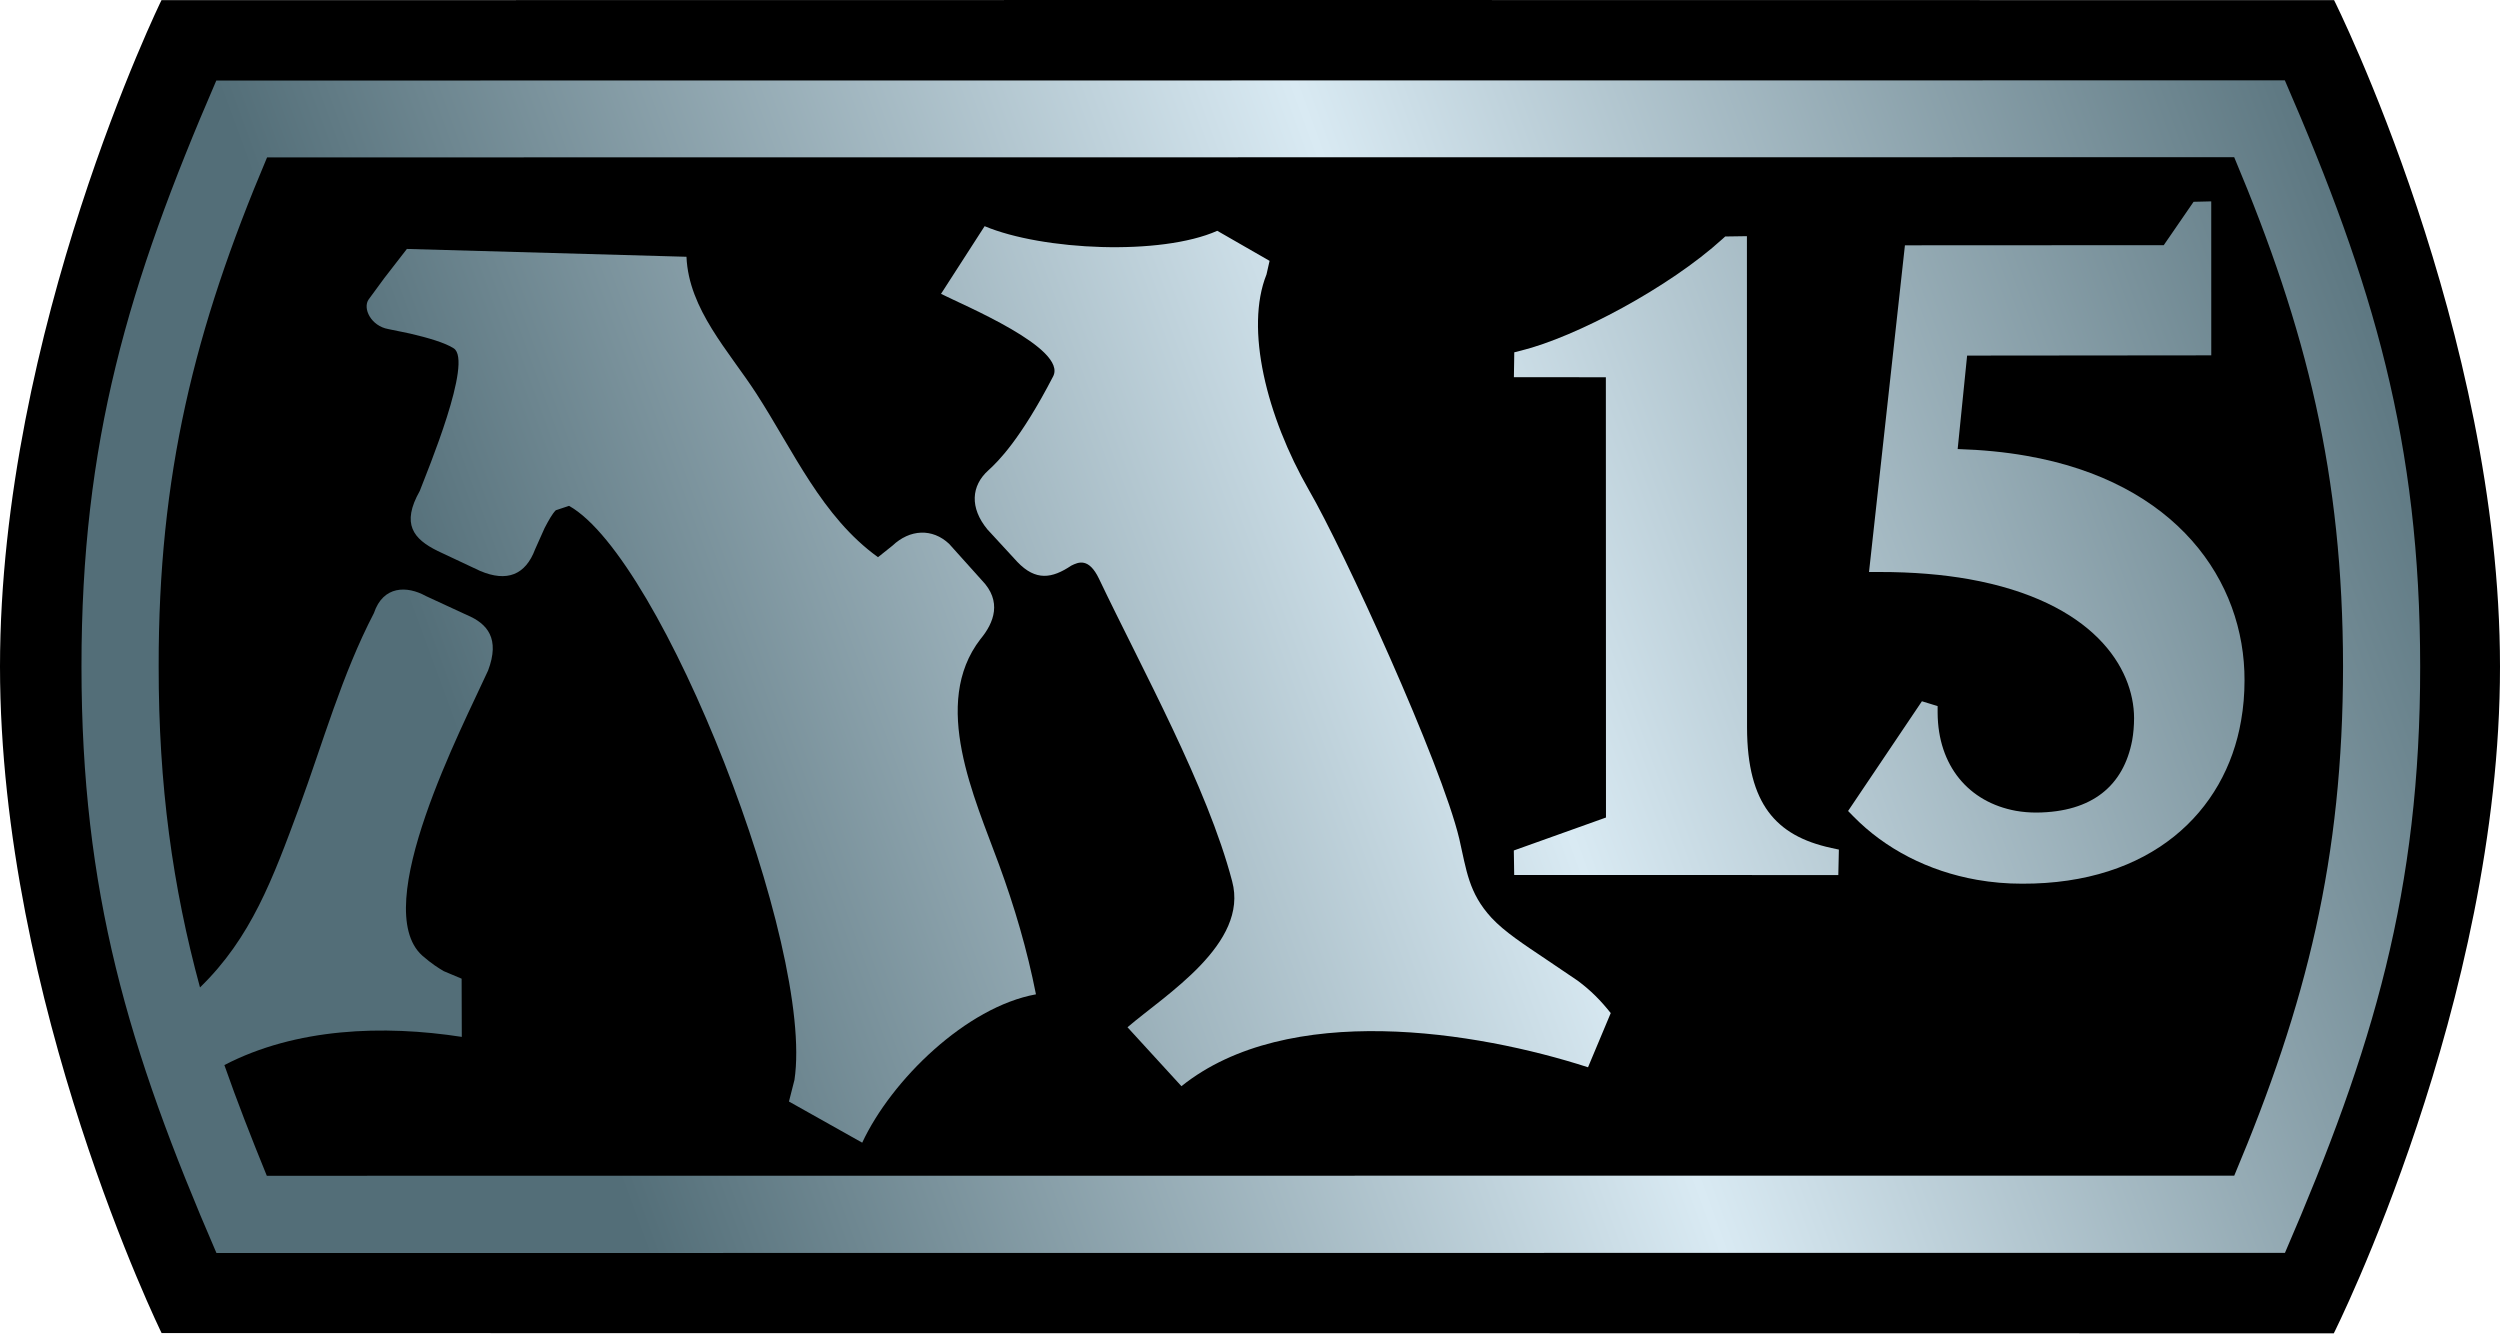
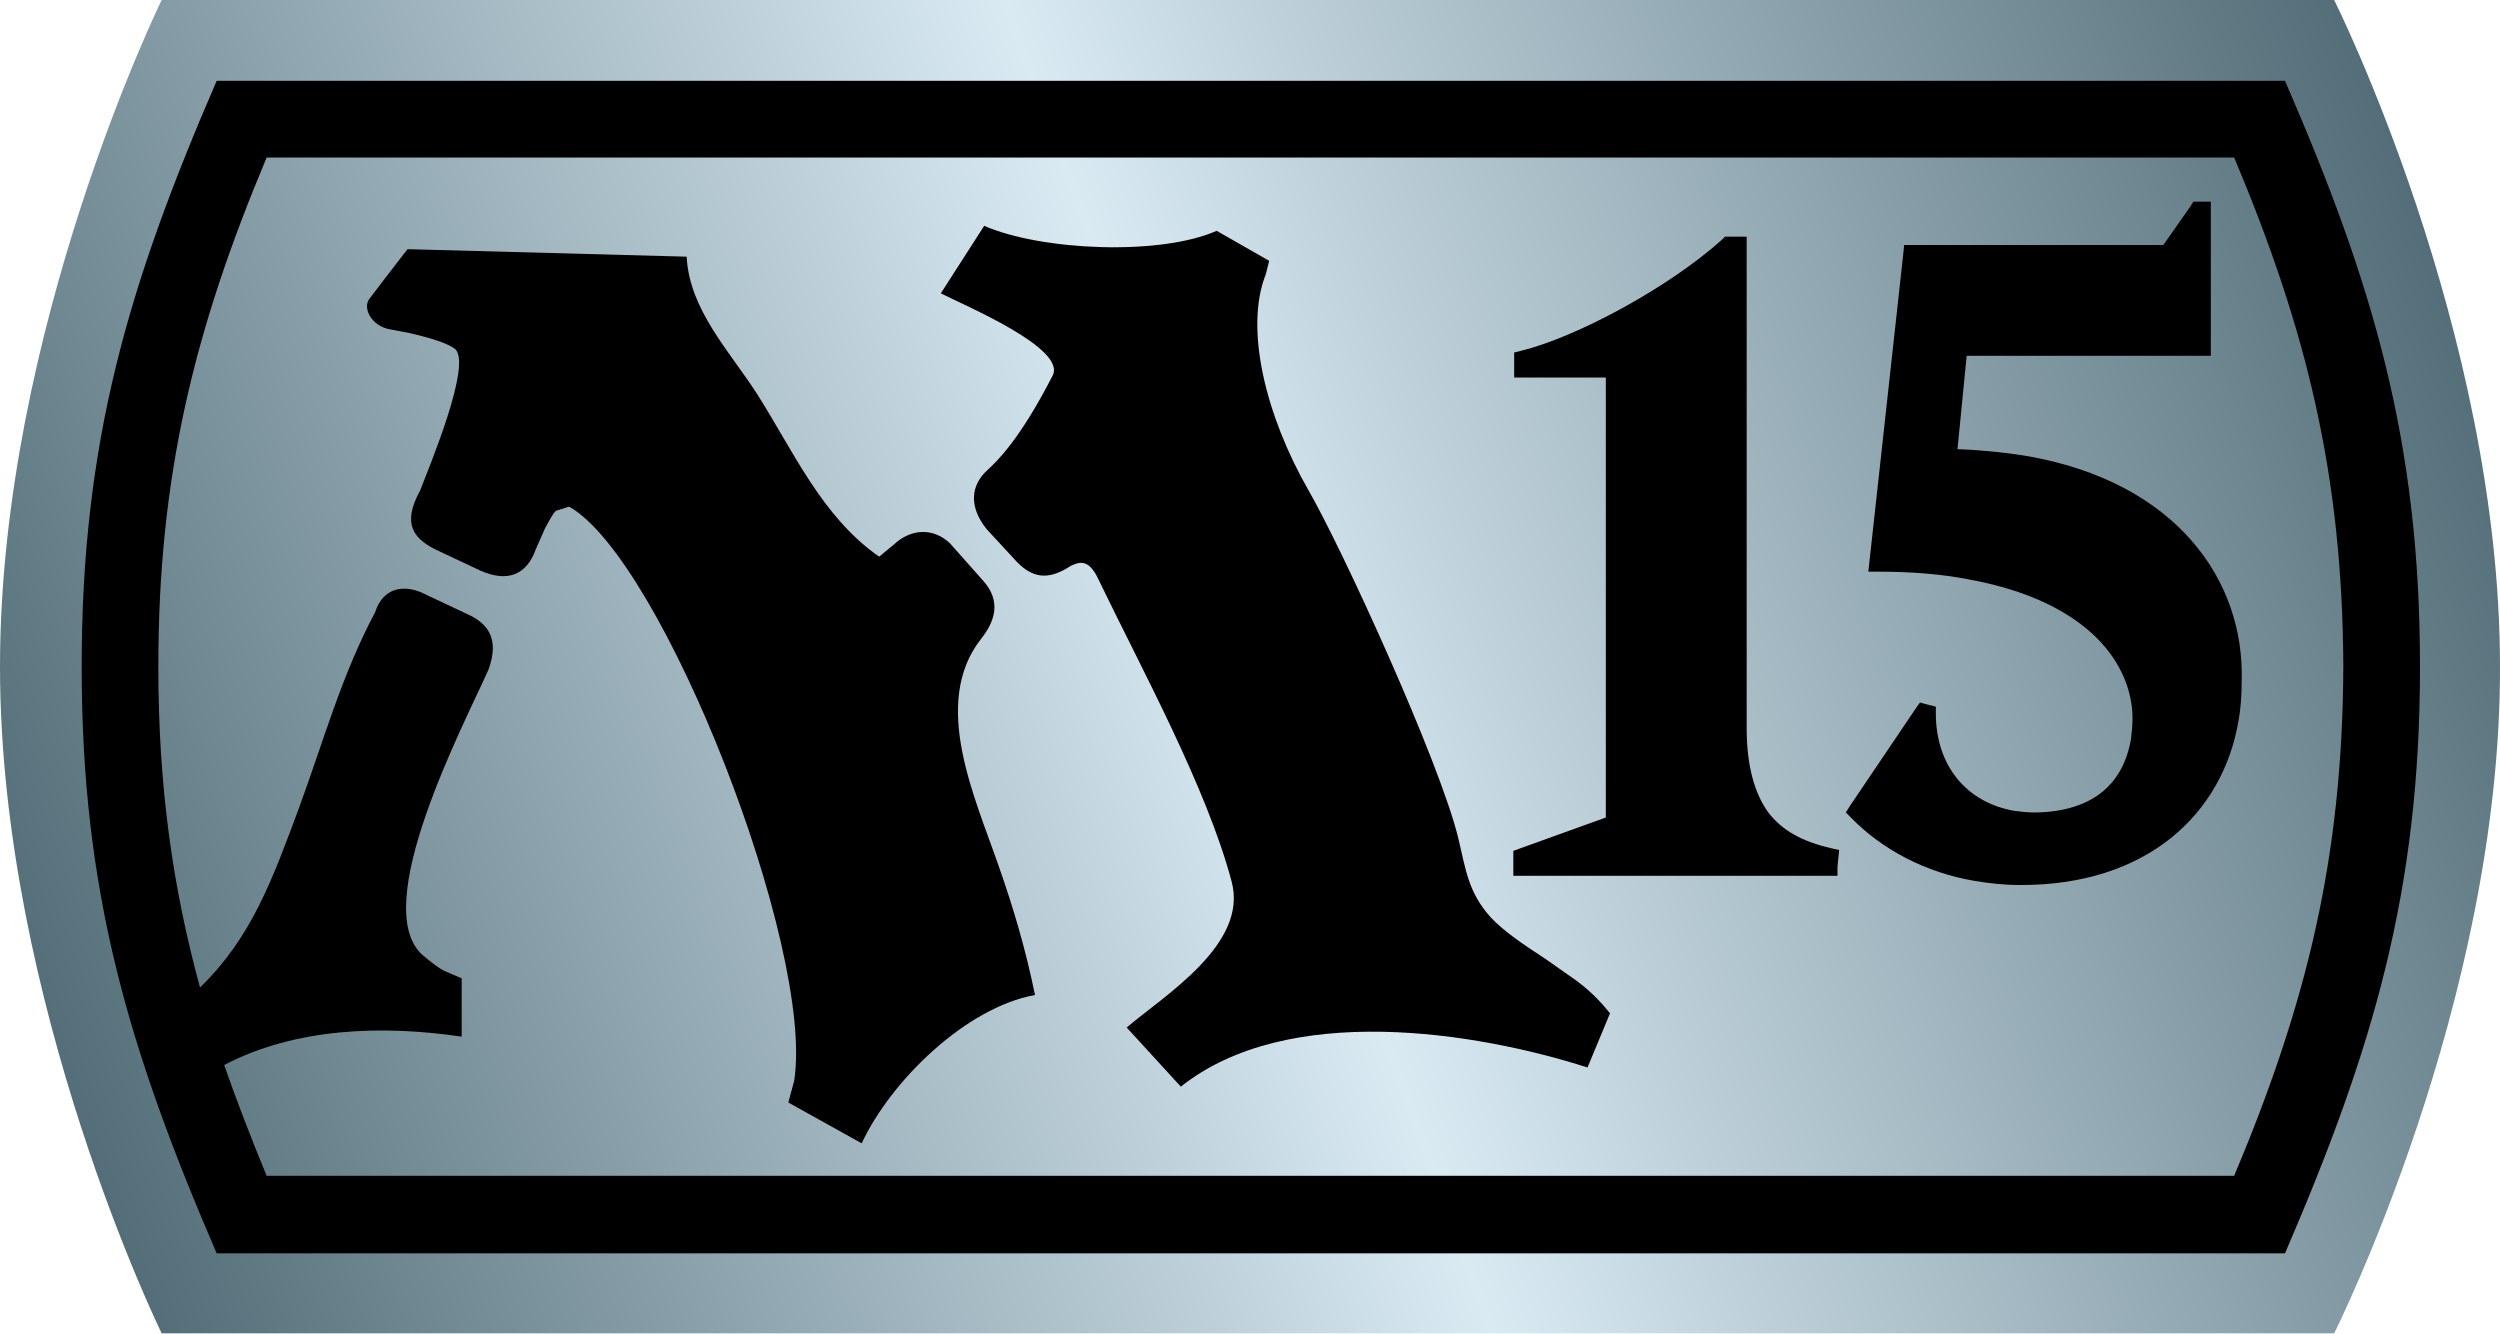
- <svg xmlns="http://www.w3.org/2000/svg" version="1.1" id="Layer_1" x="0px" y="0px" width="300px" height="160px">
-   <path d="M149.755,0L19.378,0.018c0,0-19.36,39.578-19.378,79.969c0.021,40.41,19.392,79.98,19.392,79.98      L280.056,160c0,0,19.958-39.756,19.944-79.997c-0.001-40.28-19.91-79.985-19.91-79.985L149.755,0" />
-   <linearGradient id="SVGID_3_" gradientUnits="userSpaceOnUse" x1="-1058" y1="468" x2="-1051.5" y2="469.13" gradientTransform="matrix(31.8873 -18.4112 18.4112 31.8873 25174.555 -34315.043)">
-     <stop offset="0" style="stop-color:#536e78" />
-     <stop offset="0.5" style="stop-color:#d9eaf3" />
-     <stop offset="1" style="stop-color:#536e78" />
+ <svg xmlns="http://www.w3.org/2000/svg" version="1.1" id="Layer_1" x="0px" y="0px" viewBox="0 0 300 160" style="enable-background:new 0 0 300 160;" xml:space="preserve">
+   <style type="text/css">
+ 	.st0{fill:url(#SVGID_1_);}
+ </style>
+   <linearGradient id="SVGID_1_" gradientUnits="userSpaceOnUse" x1="8.319" y1="131.851" x2="291.327" y2="28.089">
+     <stop offset="0" style="stop-color:#536E78" />
+     <stop offset="0.5" style="stop-color:#D9EAF3" />
+     <stop offset="1" style="stop-color:#536E78" />
  </linearGradient>
-   <path fill="url(#SVGID_3_)" d="M185.534,115.121c-2.601-1.749-4.996-3.301-6.557-4.989c-2.748-2.986-2.996-5.693-3.865-9.479   c-2.16-9.058-13.917-34.738-18.04-41.84c-5.1-8.889-7.692-19.396-5.092-25.879l0.369-1.63l-6.276-3.608   c-6.757,3.009-20.954,2.366-27.918-0.555l-5.233,8.121c2.671,1.357,15.216,6.552,13.449,9.915   c-3.926,7.582-6.615,10.216-7.77,11.264c-2.066,1.857-2.248,4.488-0.119,7.082l3.596,3.903c2.217,2.327,4.177,1.986,6.469,0.453   c0.888-0.45,2.111-0.961,3.324,1.553c5.161,10.837,13.014,24.973,15.984,36.312c2.031,7.501-8.029,13.641-12.556,17.526   l6.473,7.073c12.761-10.225,35.368-6.61,48.791-2.27l2.725-6.502c-1.19-1.501-2.39-2.721-3.963-3.886L185.534,115.121z" />
-   <path fill="url(#SVGID_3_)" d="M117.652,76.696c1.642-1.972,2.621-4.544,0.158-7.075l-3.919-4.363c-2.012-1.888-4.703-1.756-6.79,0.217   l-1.741,1.389c-6.742-4.86-10.124-12.72-14.602-19.642c-3.271-5.056-8.12-10.107-8.381-16.409l-33.55-0.94l-2.723,3.515   l-1.862,2.538c-0.757,1.078,0.284,3.199,2.362,3.564l2.613,0.54c2.136,0.497,4.212,1.105,5.226,1.768   c2.362,1.505-3.168,14.738-4.074,17.122c-2.237,3.965-0.774,5.756,2.164,7.202l5.076,2.387c3.234,1.376,5.454,0.475,6.603-2.592   l1.137-2.545c0.486-0.923,0.906-1.697,1.348-2.143l1.589-0.527c11.219,6.293,29.456,52.971,27.048,68.893l-0.659,2.588l8.79,4.937   c3.514-7.533,12.497-16.285,20.85-17.801c-1.068-5.395-2.559-10.46-4.442-15.594C116.956,95.744,111.675,84.442,117.652,76.696z" />
-   <path fill="url(#SVGID_3_)" d="M290.421,79.983c-0.009-26.962-5.605-45.868-16.24-70.342L25.957,9.663   C15.366,34.154,9.769,53.026,9.778,79.988c0.002,27.001,5.573,45.821,16.195,70.373l248.223-0.02   C284.794,125.811,290.43,106.946,290.421,79.983z M268.111,141.077l-236.094,0.016c-1.863-4.565-3.588-8.986-5.093-13.286   c8.59-4.462,19.086-4.835,28.491-3.381l-0.02-6.985l-2.144-0.903c-0.586-0.345-1.426-0.856-2.581-1.867   c-6.452-5.817,4.859-27.518,7.9-34.207c1.443-3.823-0.059-5.621-2.543-6.663l-4.933-2.281c-2.246-1.243-5.114-1.264-6.224,2.052   c-3.86,7.433-6.089,15.477-8.97,23.324c-3.17,8.563-5.749,15.616-11.9,21.597c-3.283-12.081-4.976-24.245-4.96-38.53   c-0.034-22.931,4.267-40.417,13.009-61.076l236.055-0.022c8.714,20.704,13.034,38.133,13.061,61.103   C281.147,102.971,276.813,120.411,268.111,141.077z" />
-   <path fill="url(#SVGID_3_)" d="M220.665,101.951l-0.899-0.193c-3.459-0.752-5.902-2.114-7.552-4.339c-1.65-2.228-2.565-5.465-2.569-10.112   L209.63,28.34l-1.13,0.017l-1.476,0.022l-0.311,0.282c-6.393,5.827-17.633,11.789-24.17,13.407l-0.83,0.209l-0.012,0.854   l-0.033,2.135h1.132l9.903,0.003l0.014,52.834l-11.059,3.954l0.013,0.796l0.016,1.052l0.016,1.095l1.098,0.001l37.796,0.004   l0.025-1.089L220.665,101.951z" />
-   <path fill="url(#SVGID_3_)" d="M243.128,54.691c-2.536-0.446-5.278-0.714-8.208-0.805l1.134-11.215l29.299-0.029V41.53l-0.004-17.366   l-1.141,0.028l-0.978,0.023l-0.322,0.469l-3.258,4.737l-31.059,0.016l-0.108,0.99l-4.201,38.214l1.247-0.001   c4.035-0.004,7.595,0.305,10.72,0.855c14.966,2.676,19.827,10.649,19.84,16.681c-0.003,0.937-0.079,1.821-0.225,2.648   c-1.027,5.464-4.803,8.622-11.454,8.684c-0.871,0.003-1.703-0.068-2.495-0.208c-5.669-1.033-9.358-5.399-9.4-11.747l-0.001-0.821   l-0.785-0.242l-1.099-0.338l-0.462,0.687l-7.892,11.727l-0.506,0.752l0.633,0.646c3.81,3.895,8.987,6.584,14.837,7.614   c1.751,0.308,3.561,0.468,5.413,0.465c15.439,0.057,24.399-8.616,26.277-19.563c0.276-1.566,0.413-3.178,0.413-4.816   C269.39,69.704,261.191,57.817,243.128,54.691z" />
+   <path class="st0" d="M149.8,0L19.4,0C19.4,0,0,39.6,0,80c0,40.4,19.4,80,19.4,80l260.7,0c0,0,20-39.8,19.9-80  c0-40.3-19.9-80-19.9-80L149.8,0" />
+   <path d="M185.5,115.1c-2.6-1.7-5-3.3-6.6-5c-2.7-3-3-5.7-3.9-9.5c-2.2-9.1-13.9-34.7-18-41.8c-5.1-8.9-7.7-19.4-5.1-25.9l0.4-1.6  l-6.3-3.6c-6.8,3-21,2.4-27.9-0.6l-5.2,8.1c2.7,1.4,15.2,6.6,13.4,9.9c-3.9,7.6-6.6,10.2-7.8,11.3c-2.1,1.9-2.2,4.5-0.1,7.1l3.6,3.9  c2.2,2.3,4.2,2,6.5,0.5c0.9-0.4,2.1-1,3.3,1.6c5.2,10.8,13,25,16,36.3c2,7.5-8,13.6-12.6,17.5l6.5,7.1c12.8-10.2,35.4-6.6,48.8-2.3  l2.7-6.5c-1.2-1.5-2.4-2.7-4-3.9L185.5,115.1z" />
+   <path d="M117.7,76.7c1.6-2,2.6-4.5,0.2-7.1l-3.9-4.4c-2-1.9-4.7-1.8-6.8,0.2l-1.7,1.4C98.6,62,95.2,54.1,90.8,47.2  c-3.3-5.1-8.1-10.1-8.4-16.4l-33.5-0.9l-2.7,3.5l-1.9,2.5c-0.8,1.1,0.3,3.2,2.4,3.6l2.6,0.5c2.1,0.5,4.2,1.1,5.2,1.8  c2.4,1.5-3.2,14.7-4.1,17.1c-2.2,4-0.8,5.8,2.2,7.2l5.1,2.4c3.2,1.4,5.5,0.5,6.6-2.6l1.1-2.5c0.5-0.9,0.9-1.7,1.3-2.1l1.6-0.5  c11.2,6.3,29.5,53,27,68.9l-0.7,2.6l8.8,4.9c3.5-7.5,12.5-16.3,20.8-17.8c-1.1-5.4-2.6-10.5-4.4-15.6  C117,95.7,111.7,84.4,117.7,76.7z" />
+   <path d="M290.4,80c0-27-5.6-45.9-16.2-70.3L26,9.7C15.4,34.2,9.8,53,9.8,80c0,27,5.6,45.8,16.2,70.4l248.2,0  C284.8,125.8,290.4,106.9,290.4,80z M268.1,141.1l-236.1,0c-1.9-4.6-3.6-9-5.1-13.3c8.6-4.5,19.1-4.8,28.5-3.4l0-7l-2.1-0.9  c-0.6-0.3-1.4-0.9-2.6-1.9c-6.5-5.8,4.9-27.5,7.9-34.2c1.4-3.8-0.1-5.6-2.5-6.7l-4.9-2.3c-2.2-1.2-5.1-1.3-6.2,2.1  C41,81,38.8,89,35.9,96.9c-3.2,8.6-5.7,15.6-11.9,21.6c-3.3-12.1-5-24.2-5-38.5c0-22.9,4.3-40.4,13-61.1l236.1,0  c8.7,20.7,13,38.1,13.1,61.1C281.1,103,276.8,120.4,268.1,141.1z" />
+   <path d="M220.7,102l-0.9-0.2c-3.5-0.8-5.9-2.1-7.6-4.3c-1.6-2.2-2.6-5.5-2.6-10.1l0-59l-1.1,0l-1.5,0l-0.3,0.3  c-6.4,5.8-17.6,11.8-24.2,13.4l-0.8,0.2l0,0.9l0,2.1h1.1l9.9,0l0,52.8l-11.1,4l0,0.8l0,1.1l0,1.1l1.1,0l37.8,0l0-1.1L220.7,102z" />
+   <path d="M243.1,54.7c-2.5-0.4-5.3-0.7-8.2-0.8l1.1-11.2l29.3,0v-1.1l0-17.4l-1.1,0l-1,0l-0.3,0.5l-3.3,4.7l-31.1,0l-0.1,1l-4.2,38.2  l1.2,0c4,0,7.6,0.3,10.7,0.9c15,2.7,19.8,10.6,19.8,16.7c0,0.9-0.1,1.8-0.2,2.6c-1,5.5-4.8,8.6-11.5,8.7c-0.9,0-1.7-0.1-2.5-0.2  c-5.7-1-9.4-5.4-9.4-11.7l0-0.8l-0.8-0.2l-1.1-0.3l-0.5,0.7l-7.9,11.7l-0.5,0.8l0.6,0.6c3.8,3.9,9,6.6,14.8,7.6  c1.8,0.3,3.6,0.5,5.4,0.5c15.4,0.1,24.4-8.6,26.3-19.6c0.3-1.6,0.4-3.2,0.4-4.8C269.4,69.7,261.2,57.8,243.1,54.7z" />
</svg>
